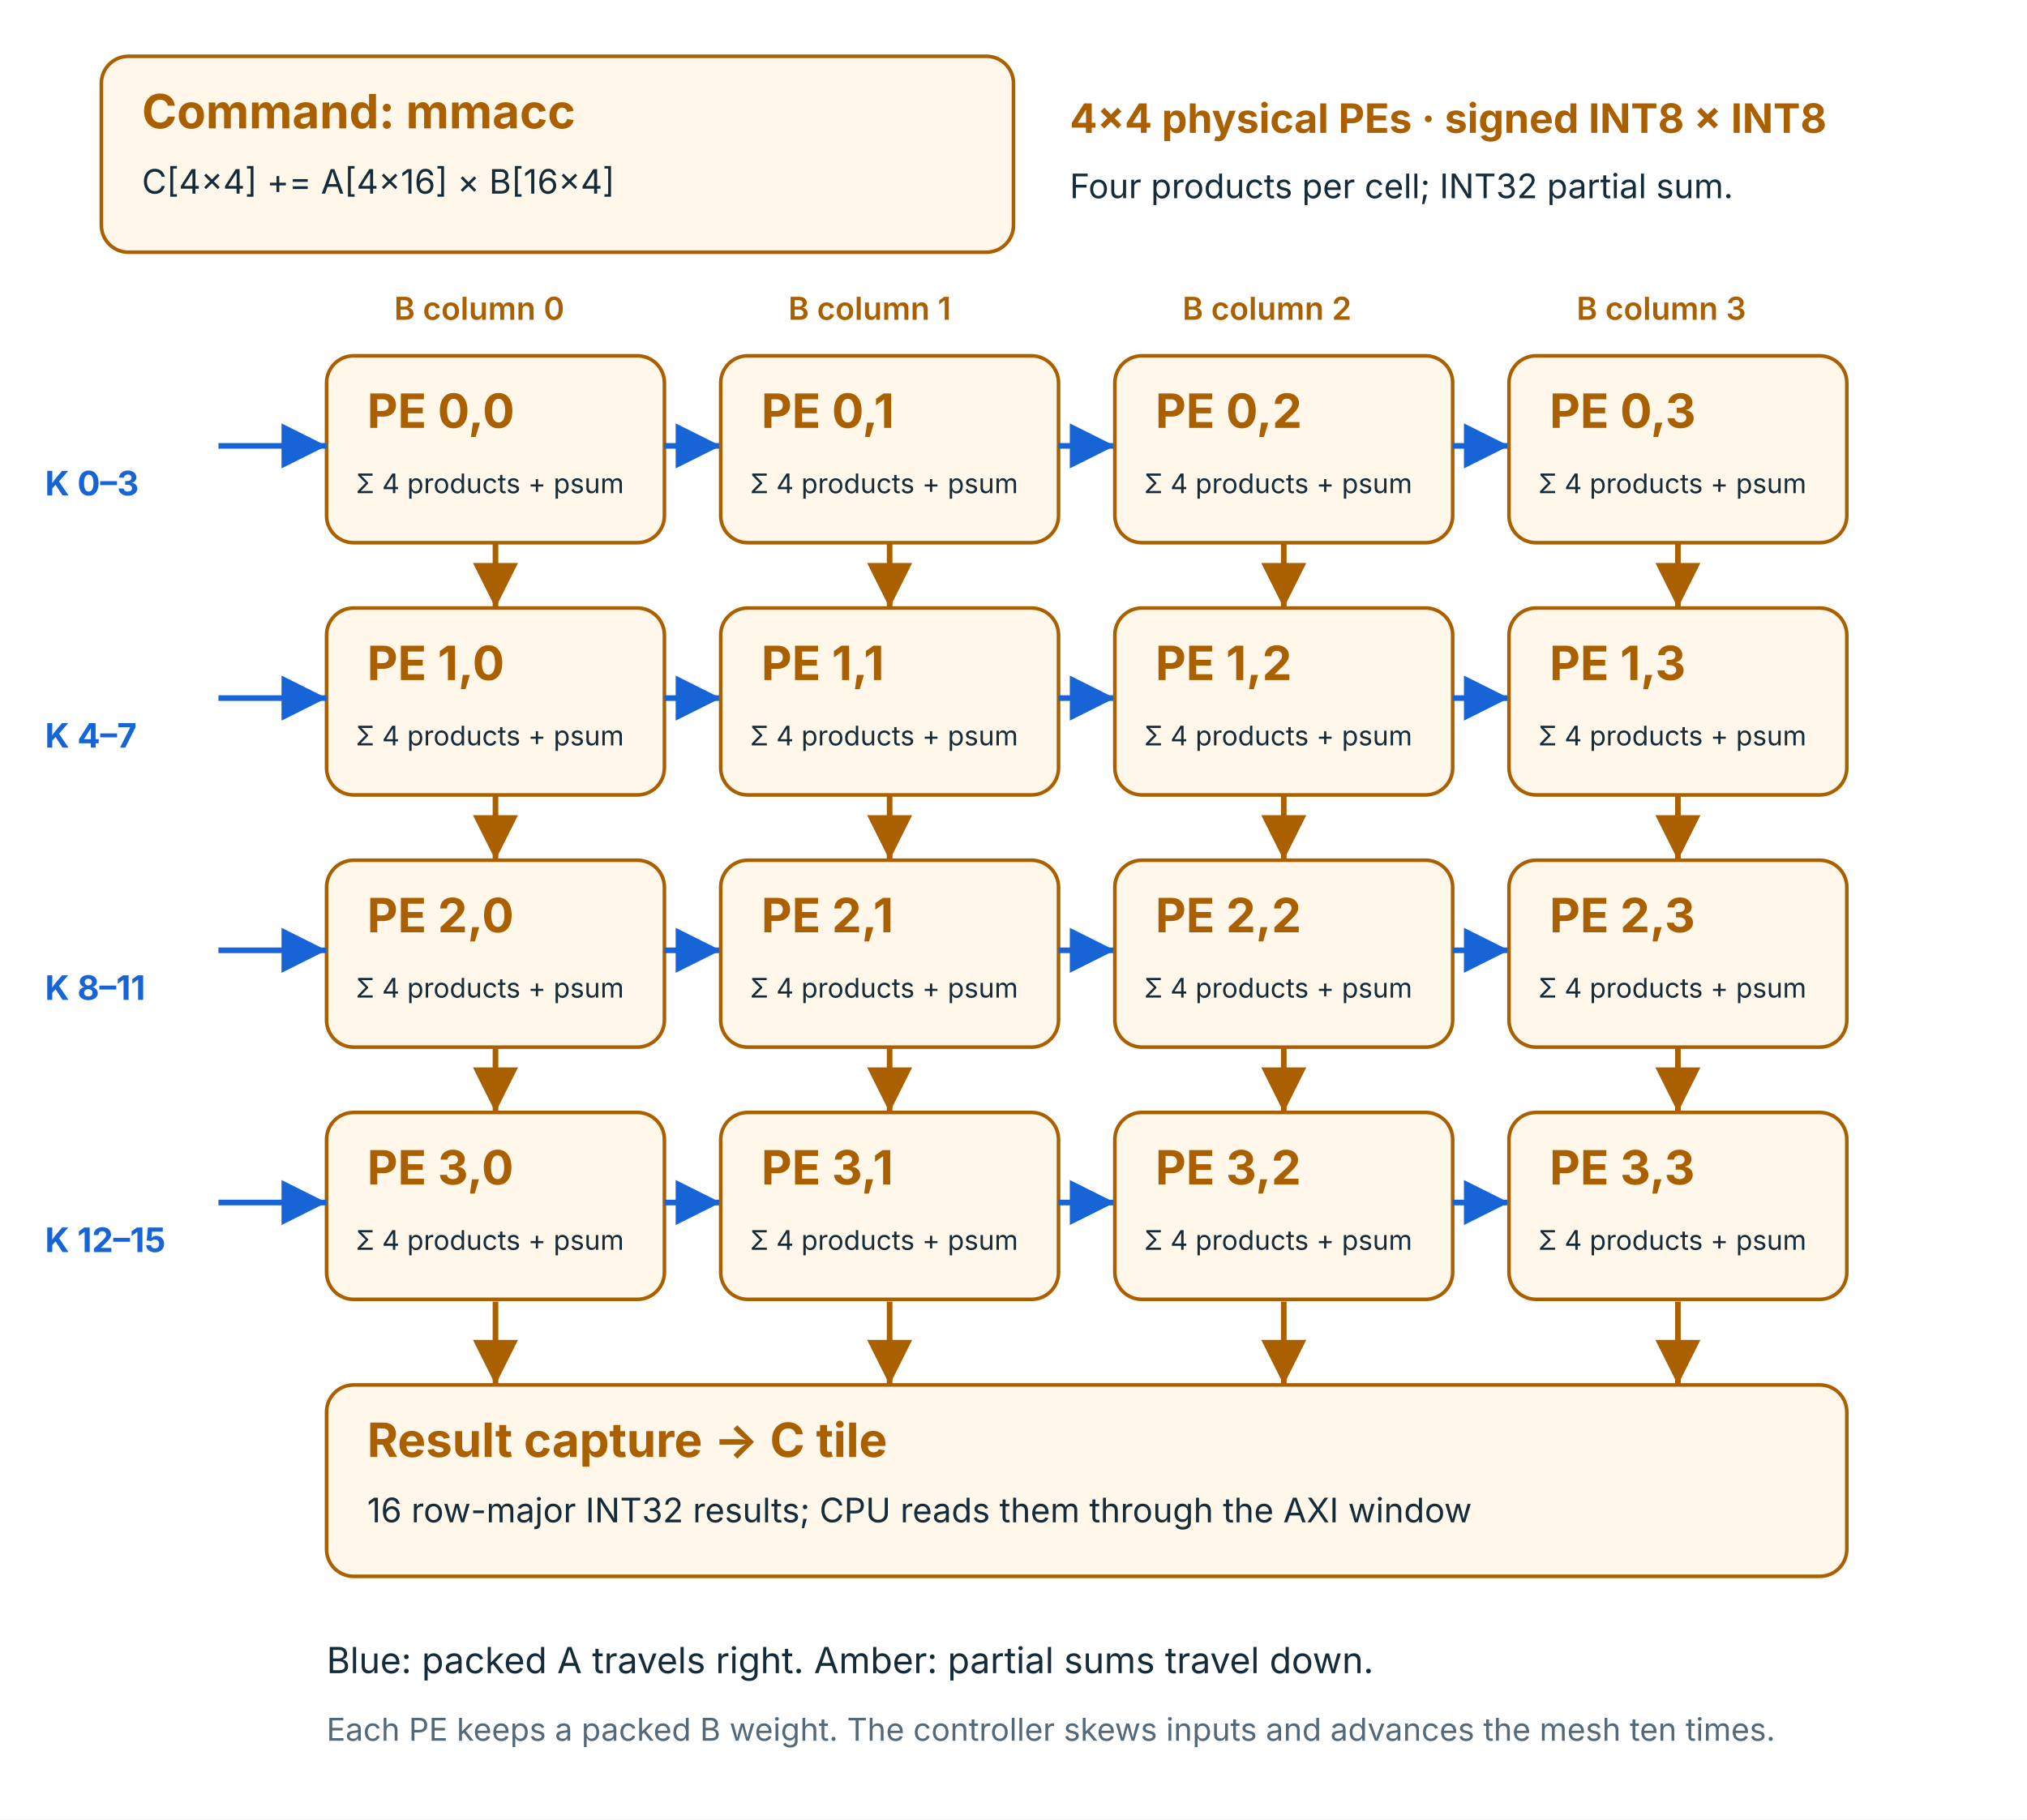
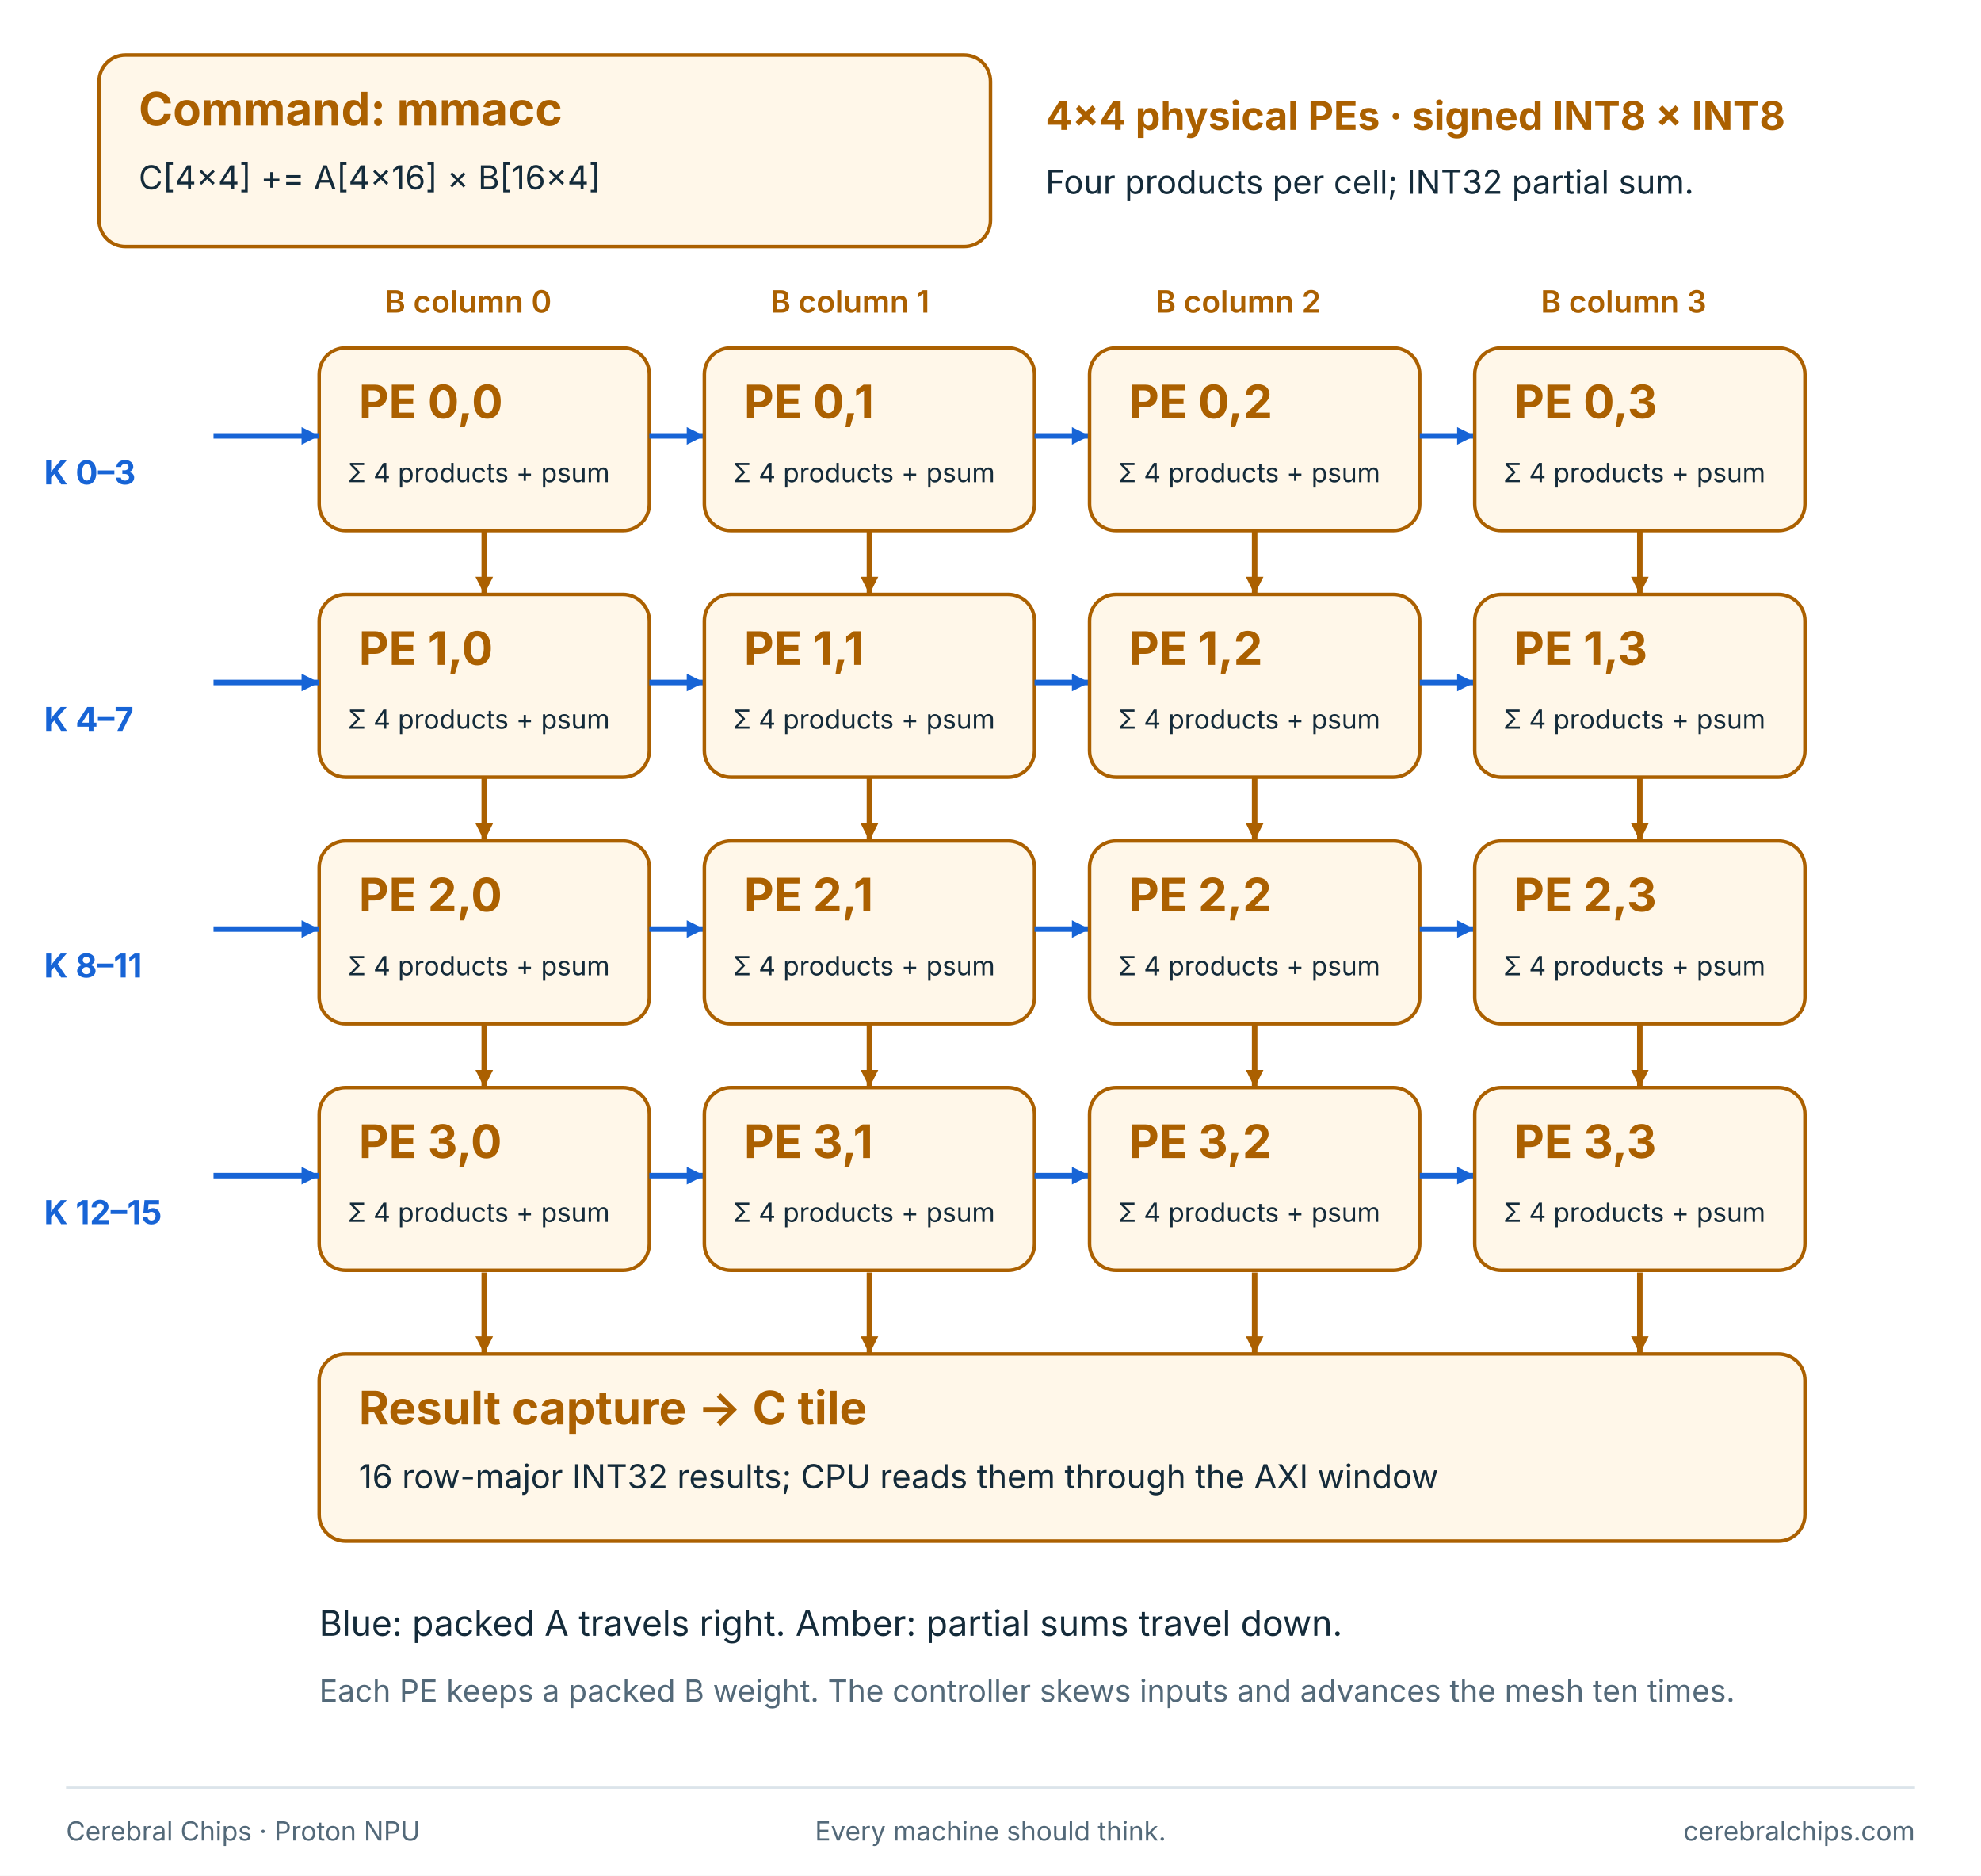
- <svg xmlns="http://www.w3.org/2000/svg" viewBox="0 0 900 808" role="img" aria-labelledby="title desc">
+ <svg xmlns="http://www.w3.org/2000/svg" viewBox="0 0 900 852" role="img" aria-labelledby="title desc">
  <defs>
-     <marker id="blue" markerWidth="9" markerHeight="9" refX="8" refY="4" orient="auto-start-reverse">
+     <marker markerUnits="userSpaceOnUse" id="blue" markerWidth="9" markerHeight="9" refX="8" refY="4" orient="auto-start-reverse">
      <path d="M0,0 L8,4 L0,8" fill="#1764d6" />
    </marker>
-     <marker id="teal" markerWidth="9" markerHeight="9" refX="8" refY="4" orient="auto-start-reverse">
+     <marker markerUnits="userSpaceOnUse" id="teal" markerWidth="9" markerHeight="9" refX="8" refY="4" orient="auto-start-reverse">
      <path d="M0,0 L8,4 L0,8" fill="#087e8b" />
    </marker>
-     <marker id="amber" markerWidth="9" markerHeight="9" refX="8" refY="4" orient="auto-start-reverse">
+     <marker markerUnits="userSpaceOnUse" id="amber" markerWidth="9" markerHeight="9" refX="8" refY="4" orient="auto-start-reverse">
      <path d="M0,0 L8,4 L0,8" fill="#ab6000" />
    </marker>
  </defs>
-   <rect width="900" height="808" fill="white" />
+   <rect width="900" height="852" fill="white" />
  <g font-family="system-ui,-apple-system,Segoe UI,sans-serif" fill="#142b3a">
    <rect x="45" y="25" width="405" height="87" rx="12" fill="#fff7e9" stroke="#ab6000" stroke-width="1.6" />
    <text x="63" y="57" font-size="21" fill="#ab6000" font-weight="650">Command: mmacc</text>
    <text x="63" y="86" font-size="15" fill="#142b3a" font-weight="400">C[4×4] += A[4×16] × B[16×4]</text>
    <text x="475" y="59" font-size="18" fill="#ab6000" font-weight="650">4×4 physical PEs · signed INT8 × INT8</text>
    <text x="475" y="88" font-size="15" fill="#142b3a" font-weight="400">Four products per cell; INT32 partial sum.</text>
    <text x="20" y="220" font-size="15" fill="#1764d6" font-weight="650">K 0–3</text>
    <rect x="145" y="158" width="150" height="83" rx="12" fill="#fff7e9" stroke="#ab6000" stroke-width="1.6" />
    <text x="163" y="190" font-size="21" fill="#ab6000" font-weight="650">PE 0,0</text>
    <text x="158" y="219" font-size="12" fill="#142b3a" font-weight="400">Σ 4 products + psum</text>
    <path d="M295 198 H320" fill="none" stroke="#1764d6" stroke-width="2.5" marker-end="url(#blue)" />
    <path d="M220 241 V270" fill="none" stroke="#ab6000" stroke-width="2.5" marker-end="url(#amber)" />
    <rect x="320" y="158" width="150" height="83" rx="12" fill="#fff7e9" stroke="#ab6000" stroke-width="1.6" />
    <text x="338" y="190" font-size="21" fill="#ab6000" font-weight="650">PE 0,1</text>
    <text x="333" y="219" font-size="12" fill="#142b3a" font-weight="400">Σ 4 products + psum</text>
    <path d="M470 198 H495" fill="none" stroke="#1764d6" stroke-width="2.5" marker-end="url(#blue)" />
    <path d="M395 241 V270" fill="none" stroke="#ab6000" stroke-width="2.5" marker-end="url(#amber)" />
    <rect x="495" y="158" width="150" height="83" rx="12" fill="#fff7e9" stroke="#ab6000" stroke-width="1.6" />
    <text x="513" y="190" font-size="21" fill="#ab6000" font-weight="650">PE 0,2</text>
    <text x="508" y="219" font-size="12" fill="#142b3a" font-weight="400">Σ 4 products + psum</text>
    <path d="M645 198 H670" fill="none" stroke="#1764d6" stroke-width="2.5" marker-end="url(#blue)" />
    <path d="M570 241 V270" fill="none" stroke="#ab6000" stroke-width="2.5" marker-end="url(#amber)" />
    <rect x="670" y="158" width="150" height="83" rx="12" fill="#fff7e9" stroke="#ab6000" stroke-width="1.6" />
    <text x="688" y="190" font-size="21" fill="#ab6000" font-weight="650">PE 0,3</text>
    <text x="683" y="219" font-size="12" fill="#142b3a" font-weight="400">Σ 4 products + psum</text>
    <path d="M745 241 V270" fill="none" stroke="#ab6000" stroke-width="2.5" marker-end="url(#amber)" />
    <path d="M97 198 H145" fill="none" stroke="#1764d6" stroke-width="2.5" marker-end="url(#blue)" />
    <text x="20" y="332" font-size="15" fill="#1764d6" font-weight="650">K 4–7</text>
    <rect x="145" y="270" width="150" height="83" rx="12" fill="#fff7e9" stroke="#ab6000" stroke-width="1.6" />
    <text x="163" y="302" font-size="21" fill="#ab6000" font-weight="650">PE 1,0</text>
    <text x="158" y="331" font-size="12" fill="#142b3a" font-weight="400">Σ 4 products + psum</text>
    <path d="M295 310 H320" fill="none" stroke="#1764d6" stroke-width="2.5" marker-end="url(#blue)" />
    <path d="M220 353 V382" fill="none" stroke="#ab6000" stroke-width="2.5" marker-end="url(#amber)" />
    <rect x="320" y="270" width="150" height="83" rx="12" fill="#fff7e9" stroke="#ab6000" stroke-width="1.6" />
    <text x="338" y="302" font-size="21" fill="#ab6000" font-weight="650">PE 1,1</text>
    <text x="333" y="331" font-size="12" fill="#142b3a" font-weight="400">Σ 4 products + psum</text>
    <path d="M470 310 H495" fill="none" stroke="#1764d6" stroke-width="2.5" marker-end="url(#blue)" />
    <path d="M395 353 V382" fill="none" stroke="#ab6000" stroke-width="2.5" marker-end="url(#amber)" />
    <rect x="495" y="270" width="150" height="83" rx="12" fill="#fff7e9" stroke="#ab6000" stroke-width="1.6" />
    <text x="513" y="302" font-size="21" fill="#ab6000" font-weight="650">PE 1,2</text>
    <text x="508" y="331" font-size="12" fill="#142b3a" font-weight="400">Σ 4 products + psum</text>
    <path d="M645 310 H670" fill="none" stroke="#1764d6" stroke-width="2.5" marker-end="url(#blue)" />
    <path d="M570 353 V382" fill="none" stroke="#ab6000" stroke-width="2.5" marker-end="url(#amber)" />
    <rect x="670" y="270" width="150" height="83" rx="12" fill="#fff7e9" stroke="#ab6000" stroke-width="1.6" />
    <text x="688" y="302" font-size="21" fill="#ab6000" font-weight="650">PE 1,3</text>
    <text x="683" y="331" font-size="12" fill="#142b3a" font-weight="400">Σ 4 products + psum</text>
    <path d="M745 353 V382" fill="none" stroke="#ab6000" stroke-width="2.5" marker-end="url(#amber)" />
    <path d="M97 310 H145" fill="none" stroke="#1764d6" stroke-width="2.5" marker-end="url(#blue)" />
    <text x="20" y="444" font-size="15" fill="#1764d6" font-weight="650">K 8–11</text>
    <rect x="145" y="382" width="150" height="83" rx="12" fill="#fff7e9" stroke="#ab6000" stroke-width="1.6" />
    <text x="163" y="414" font-size="21" fill="#ab6000" font-weight="650">PE 2,0</text>
    <text x="158" y="443" font-size="12" fill="#142b3a" font-weight="400">Σ 4 products + psum</text>
    <path d="M295 422 H320" fill="none" stroke="#1764d6" stroke-width="2.5" marker-end="url(#blue)" />
    <path d="M220 465 V494" fill="none" stroke="#ab6000" stroke-width="2.5" marker-end="url(#amber)" />
    <rect x="320" y="382" width="150" height="83" rx="12" fill="#fff7e9" stroke="#ab6000" stroke-width="1.6" />
    <text x="338" y="414" font-size="21" fill="#ab6000" font-weight="650">PE 2,1</text>
    <text x="333" y="443" font-size="12" fill="#142b3a" font-weight="400">Σ 4 products + psum</text>
    <path d="M470 422 H495" fill="none" stroke="#1764d6" stroke-width="2.5" marker-end="url(#blue)" />
    <path d="M395 465 V494" fill="none" stroke="#ab6000" stroke-width="2.5" marker-end="url(#amber)" />
    <rect x="495" y="382" width="150" height="83" rx="12" fill="#fff7e9" stroke="#ab6000" stroke-width="1.6" />
    <text x="513" y="414" font-size="21" fill="#ab6000" font-weight="650">PE 2,2</text>
    <text x="508" y="443" font-size="12" fill="#142b3a" font-weight="400">Σ 4 products + psum</text>
    <path d="M645 422 H670" fill="none" stroke="#1764d6" stroke-width="2.5" marker-end="url(#blue)" />
    <path d="M570 465 V494" fill="none" stroke="#ab6000" stroke-width="2.5" marker-end="url(#amber)" />
    <rect x="670" y="382" width="150" height="83" rx="12" fill="#fff7e9" stroke="#ab6000" stroke-width="1.6" />
    <text x="688" y="414" font-size="21" fill="#ab6000" font-weight="650">PE 2,3</text>
    <text x="683" y="443" font-size="12" fill="#142b3a" font-weight="400">Σ 4 products + psum</text>
    <path d="M745 465 V494" fill="none" stroke="#ab6000" stroke-width="2.5" marker-end="url(#amber)" />
    <path d="M97 422 H145" fill="none" stroke="#1764d6" stroke-width="2.5" marker-end="url(#blue)" />
    <text x="20" y="556" font-size="15" fill="#1764d6" font-weight="650">K 12–15</text>
    <rect x="145" y="494" width="150" height="83" rx="12" fill="#fff7e9" stroke="#ab6000" stroke-width="1.6" />
    <text x="163" y="526" font-size="21" fill="#ab6000" font-weight="650">PE 3,0</text>
    <text x="158" y="555" font-size="12" fill="#142b3a" font-weight="400">Σ 4 products + psum</text>
    <path d="M295 534 H320" fill="none" stroke="#1764d6" stroke-width="2.5" marker-end="url(#blue)" />
    <rect x="320" y="494" width="150" height="83" rx="12" fill="#fff7e9" stroke="#ab6000" stroke-width="1.6" />
    <text x="338" y="526" font-size="21" fill="#ab6000" font-weight="650">PE 3,1</text>
    <text x="333" y="555" font-size="12" fill="#142b3a" font-weight="400">Σ 4 products + psum</text>
    <path d="M470 534 H495" fill="none" stroke="#1764d6" stroke-width="2.5" marker-end="url(#blue)" />
    <rect x="495" y="494" width="150" height="83" rx="12" fill="#fff7e9" stroke="#ab6000" stroke-width="1.6" />
    <text x="513" y="526" font-size="21" fill="#ab6000" font-weight="650">PE 3,2</text>
    <text x="508" y="555" font-size="12" fill="#142b3a" font-weight="400">Σ 4 products + psum</text>
    <path d="M645 534 H670" fill="none" stroke="#1764d6" stroke-width="2.5" marker-end="url(#blue)" />
    <rect x="670" y="494" width="150" height="83" rx="12" fill="#fff7e9" stroke="#ab6000" stroke-width="1.6" />
    <text x="688" y="526" font-size="21" fill="#ab6000" font-weight="650">PE 3,3</text>
    <text x="683" y="555" font-size="12" fill="#142b3a" font-weight="400">Σ 4 products + psum</text>
    <path d="M97 534 H145" fill="none" stroke="#1764d6" stroke-width="2.5" marker-end="url(#blue)" />
    <text x="175" y="142" font-size="14" fill="#ab6000" font-weight="600">B column 0</text>
    <path d="M220 578 V615" fill="none" stroke="#ab6000" stroke-width="2.5" marker-end="url(#amber)" />
    <text x="350" y="142" font-size="14" fill="#ab6000" font-weight="600">B column 1</text>
    <path d="M395 578 V615" fill="none" stroke="#ab6000" stroke-width="2.5" marker-end="url(#amber)" />
    <text x="525" y="142" font-size="14" fill="#ab6000" font-weight="600">B column 2</text>
    <path d="M570 578 V615" fill="none" stroke="#ab6000" stroke-width="2.5" marker-end="url(#amber)" />
    <text x="700" y="142" font-size="14" fill="#ab6000" font-weight="600">B column 3</text>
    <path d="M745 578 V615" fill="none" stroke="#ab6000" stroke-width="2.5" marker-end="url(#amber)" />
    <rect x="145" y="615" width="675" height="85" rx="12" fill="#fff7e9" stroke="#ab6000" stroke-width="1.6" />
    <text x="163" y="647" font-size="21" fill="#ab6000" font-weight="650">Result capture → C tile</text>
    <text x="163" y="676" font-size="15" fill="#142b3a" font-weight="400">16 row-major INT32 results; CPU reads them through the AXI window</text>
    <text x="145" y="743" font-size="16" fill="#142b3a" font-weight="400">Blue: packed A travels right. Amber: partial sums travel down.</text>
    <text x="145" y="773" font-size="14" fill="#536979" font-weight="400">Each PE keeps a packed B weight. The controller skews inputs and advances the mesh ten times.</text>
  </g>
+   <g font-family="system-ui,-apple-system,Segoe UI,sans-serif" font-size="12" fill="#536979">
+     <line x1="30" y1="812" x2="870" y2="812" stroke="#dbe4ea" />
+     <text x="30" y="836">Cerebral Chips · Proton NPU</text>
+     <text x="450" y="836" font-size="12" fill="#536979" text-anchor="middle">Every machine should think.</text>
+     <a href="https://www.cerebralchips.com">
+       <text x="870" y="836" text-anchor="end">cerebralchips.com</text>
+     </a>
+   </g>
</svg>
